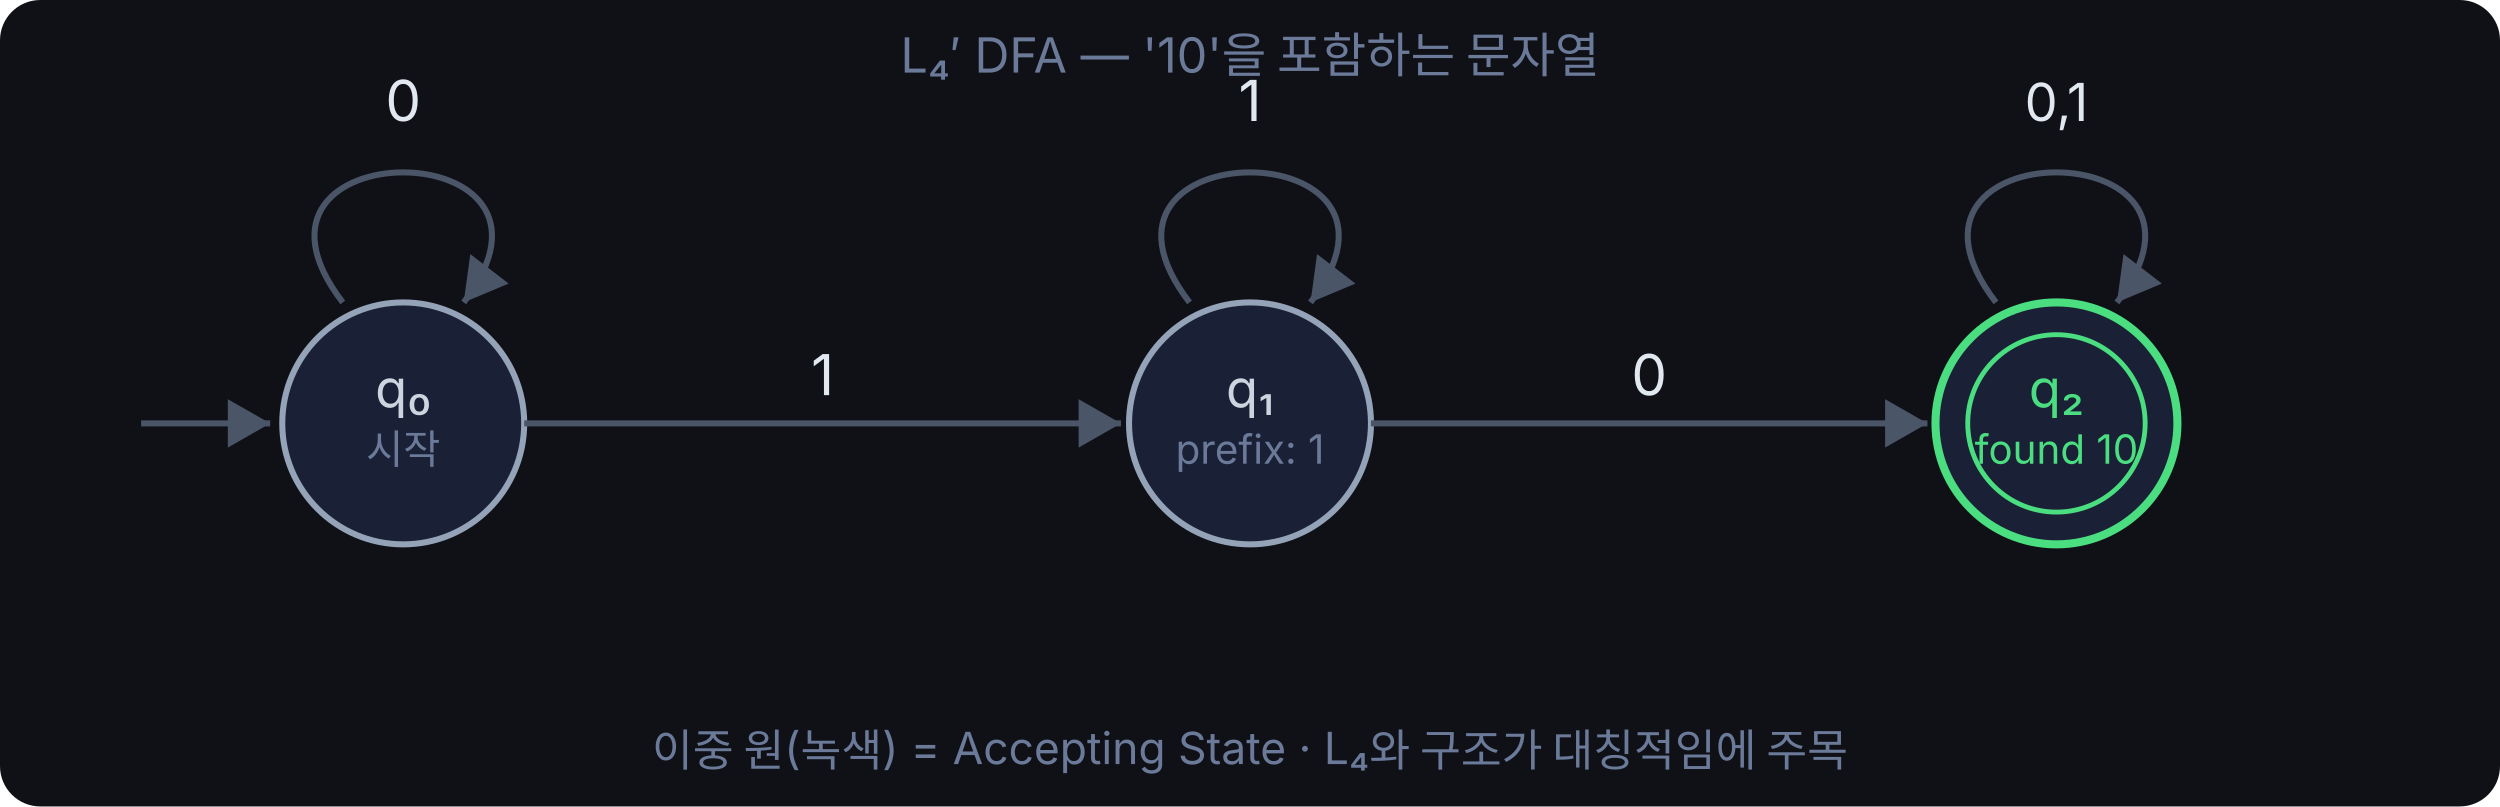
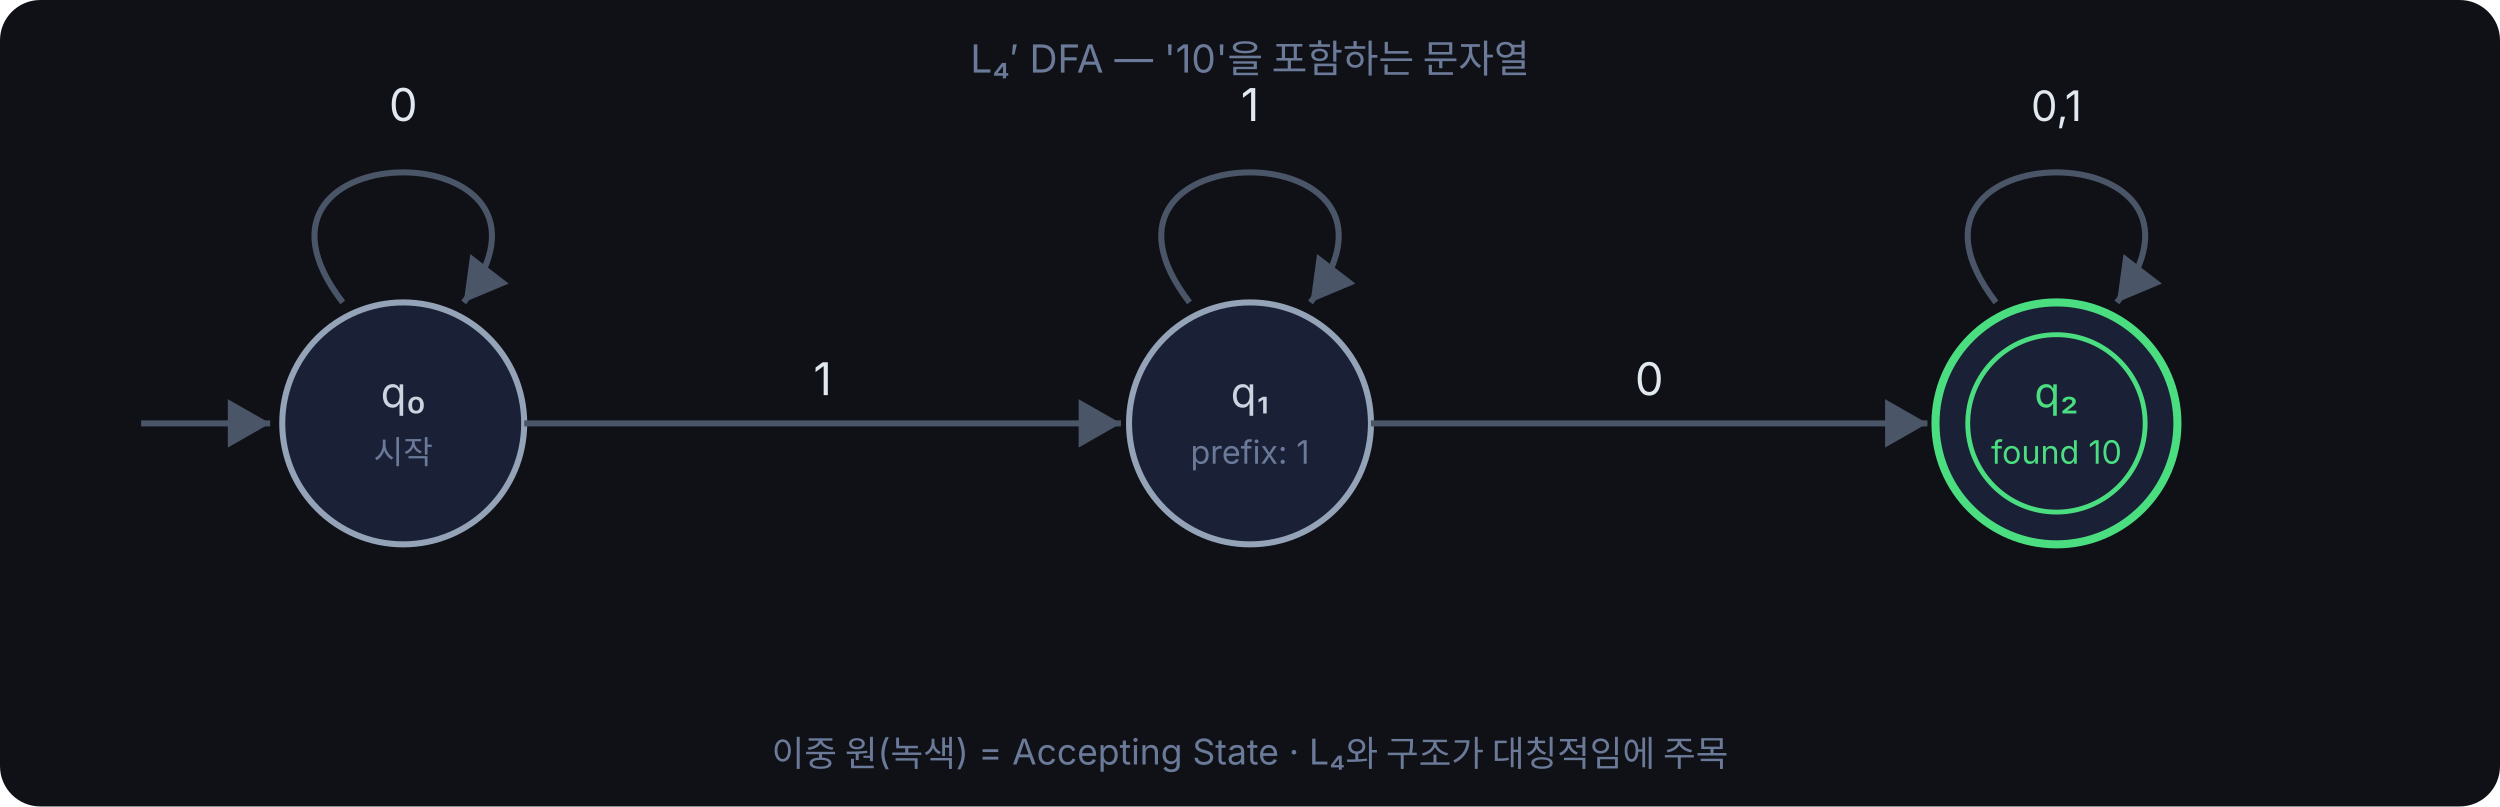
- <svg xmlns="http://www.w3.org/2000/svg" viewBox="0 0 620 200" width="620" height="200">
+ <svg xmlns="http://www.w3.org/2000/svg" viewBox="0 0 620 200" width="930" height="300">
  <rect width="620" height="200" fill="#0f1117" rx="10" />
-   <text x="310" y="18" text-anchor="middle" font-family="system-ui,-apple-system,sans-serif" font-size="12" fill="#6b7a99">L₄′ DFA — '10'을 포함하는 문자열</text>
+   <text x="310" y="18" text-anchor="middle" font-family="system-ui,-apple-system,sans-serif" font-size="9.6" fill="#6b7a99">L₄′ DFA — '10'을 포함하는 문자열</text>
  <defs>
    <marker id="arr" markerWidth="8" markerHeight="8" refX="7" refY="4" orient="auto">
      <polygon points="0,0 7,4 0,8" fill="#4a5568" />
    </marker>
  </defs>
  <line x1="35" y1="105" x2="67" y2="105" stroke="#4a5568" stroke-width="1.5" marker-end="url(#arr)" />
  <circle cx="100" cy="105" r="30" fill="#1a2035" stroke="#94a3b8" stroke-width="1.5" />
-   <text x="100" y="101" text-anchor="middle" font-family="system-ui,-apple-system,sans-serif" font-size="13" fill="#cbd5e0">q₀</text>
-   <text x="100" y="115" text-anchor="middle" font-family="system-ui,-apple-system,sans-serif" font-size="10" fill="#6b7a99">시작</text>
+   <text x="100" y="101" text-anchor="middle" font-family="system-ui,-apple-system,sans-serif" font-size="10.4" fill="#cbd5e0">q₀</text>
+   <text x="100" y="115" text-anchor="middle" font-family="system-ui,-apple-system,sans-serif" font-size="8" fill="#6b7a99">시작</text>
  <circle cx="310" cy="105" r="30" fill="#1a2035" stroke="#94a3b8" stroke-width="1.5" />
-   <text x="310" y="101" text-anchor="middle" font-family="system-ui,-apple-system,sans-serif" font-size="13" fill="#cbd5e0">q₁</text>
-   <text x="310" y="115" text-anchor="middle" font-family="system-ui,-apple-system,sans-serif" font-size="10" fill="#6b7a99">prefix: 1</text>
+   <text x="310" y="101" text-anchor="middle" font-family="system-ui,-apple-system,sans-serif" font-size="10.4" fill="#cbd5e0">q₁</text>
+   <text x="310" y="115" text-anchor="middle" font-family="system-ui,-apple-system,sans-serif" font-size="8" fill="#6b7a99">prefix: 1</text>
  <circle cx="510" cy="105" r="30" fill="#1a2035" stroke="#4ade80" stroke-width="2" />
  <circle cx="510" cy="105" r="22" fill="none" stroke="#4ade80" stroke-width="1.2" />
-   <text x="510" y="101" text-anchor="middle" font-family="system-ui,-apple-system,sans-serif" font-size="13" fill="#4ade80">q₂</text>
-   <text x="510" y="115" text-anchor="middle" font-family="system-ui,-apple-system,sans-serif" font-size="10" fill="#4ade80">found 10</text>
+   <text x="510" y="101" text-anchor="middle" font-family="system-ui,-apple-system,sans-serif" font-size="10.4" fill="#4ade80">q₂</text>
+   <text x="510" y="115" text-anchor="middle" font-family="system-ui,-apple-system,sans-serif" font-size="8" fill="#4ade80">found 10</text>
  <path d="M 85,75 C 52,32 148,32 115,75" fill="none" stroke="#4a5568" stroke-width="1.5" marker-end="url(#arr)" />
-   <text x="100" y="30" text-anchor="middle" font-family="system-ui,-apple-system,sans-serif" font-size="14" fill="#e2e8f0">0</text>
+   <text x="100" y="30" text-anchor="middle" font-family="system-ui,-apple-system,sans-serif" font-size="11.2" fill="#e2e8f0">0</text>
  <path d="M 295,75 C 262,32 358,32 325,75" fill="none" stroke="#4a5568" stroke-width="1.5" marker-end="url(#arr)" />
-   <text x="310" y="30" text-anchor="middle" font-family="system-ui,-apple-system,sans-serif" font-size="14" fill="#e2e8f0">1</text>
+   <text x="310" y="30" text-anchor="middle" font-family="system-ui,-apple-system,sans-serif" font-size="11.2" fill="#e2e8f0">1</text>
  <path d="M 495,75 C 462,32 558,32 525,75" fill="none" stroke="#4a5568" stroke-width="1.5" marker-end="url(#arr)" />
-   <text x="510" y="30" text-anchor="middle" font-family="system-ui,-apple-system,sans-serif" font-size="13" fill="#e2e8f0">0,1</text>
+   <text x="510" y="30" text-anchor="middle" font-family="system-ui,-apple-system,sans-serif" font-size="10.4" fill="#e2e8f0">0,1</text>
  <line x1="130" y1="105" x2="278" y2="105" stroke="#4a5568" stroke-width="1.5" marker-end="url(#arr)" />
-   <text x="204" y="98" text-anchor="middle" font-family="system-ui,-apple-system,sans-serif" font-size="14" fill="#e2e8f0">1</text>
+   <text x="204" y="98" text-anchor="middle" font-family="system-ui,-apple-system,sans-serif" font-size="11.2" fill="#e2e8f0">1</text>
  <line x1="340" y1="105" x2="478" y2="105" stroke="#4a5568" stroke-width="1.5" marker-end="url(#arr)" />
-   <text x="409" y="98" text-anchor="middle" font-family="system-ui,-apple-system,sans-serif" font-size="14" fill="#e2e8f0">0</text>
-   <text x="310" y="190" text-anchor="middle" font-family="system-ui,-apple-system,sans-serif" font-size="11" fill="#6b7a99">이중 원(녹색) = Accepting State  ·  L₄와 구조가 대칭적임에 주목</text>
+   <text x="409" y="98" text-anchor="middle" font-family="system-ui,-apple-system,sans-serif" font-size="11.2" fill="#e2e8f0">0</text>
+   <text x="310" y="190" text-anchor="middle" font-family="system-ui,-apple-system,sans-serif" font-size="8.8" fill="#6b7a99">이중 원(녹색) = Accepting State  ·  L₄와 구조가 대칭적임에 주목</text>
</svg>
